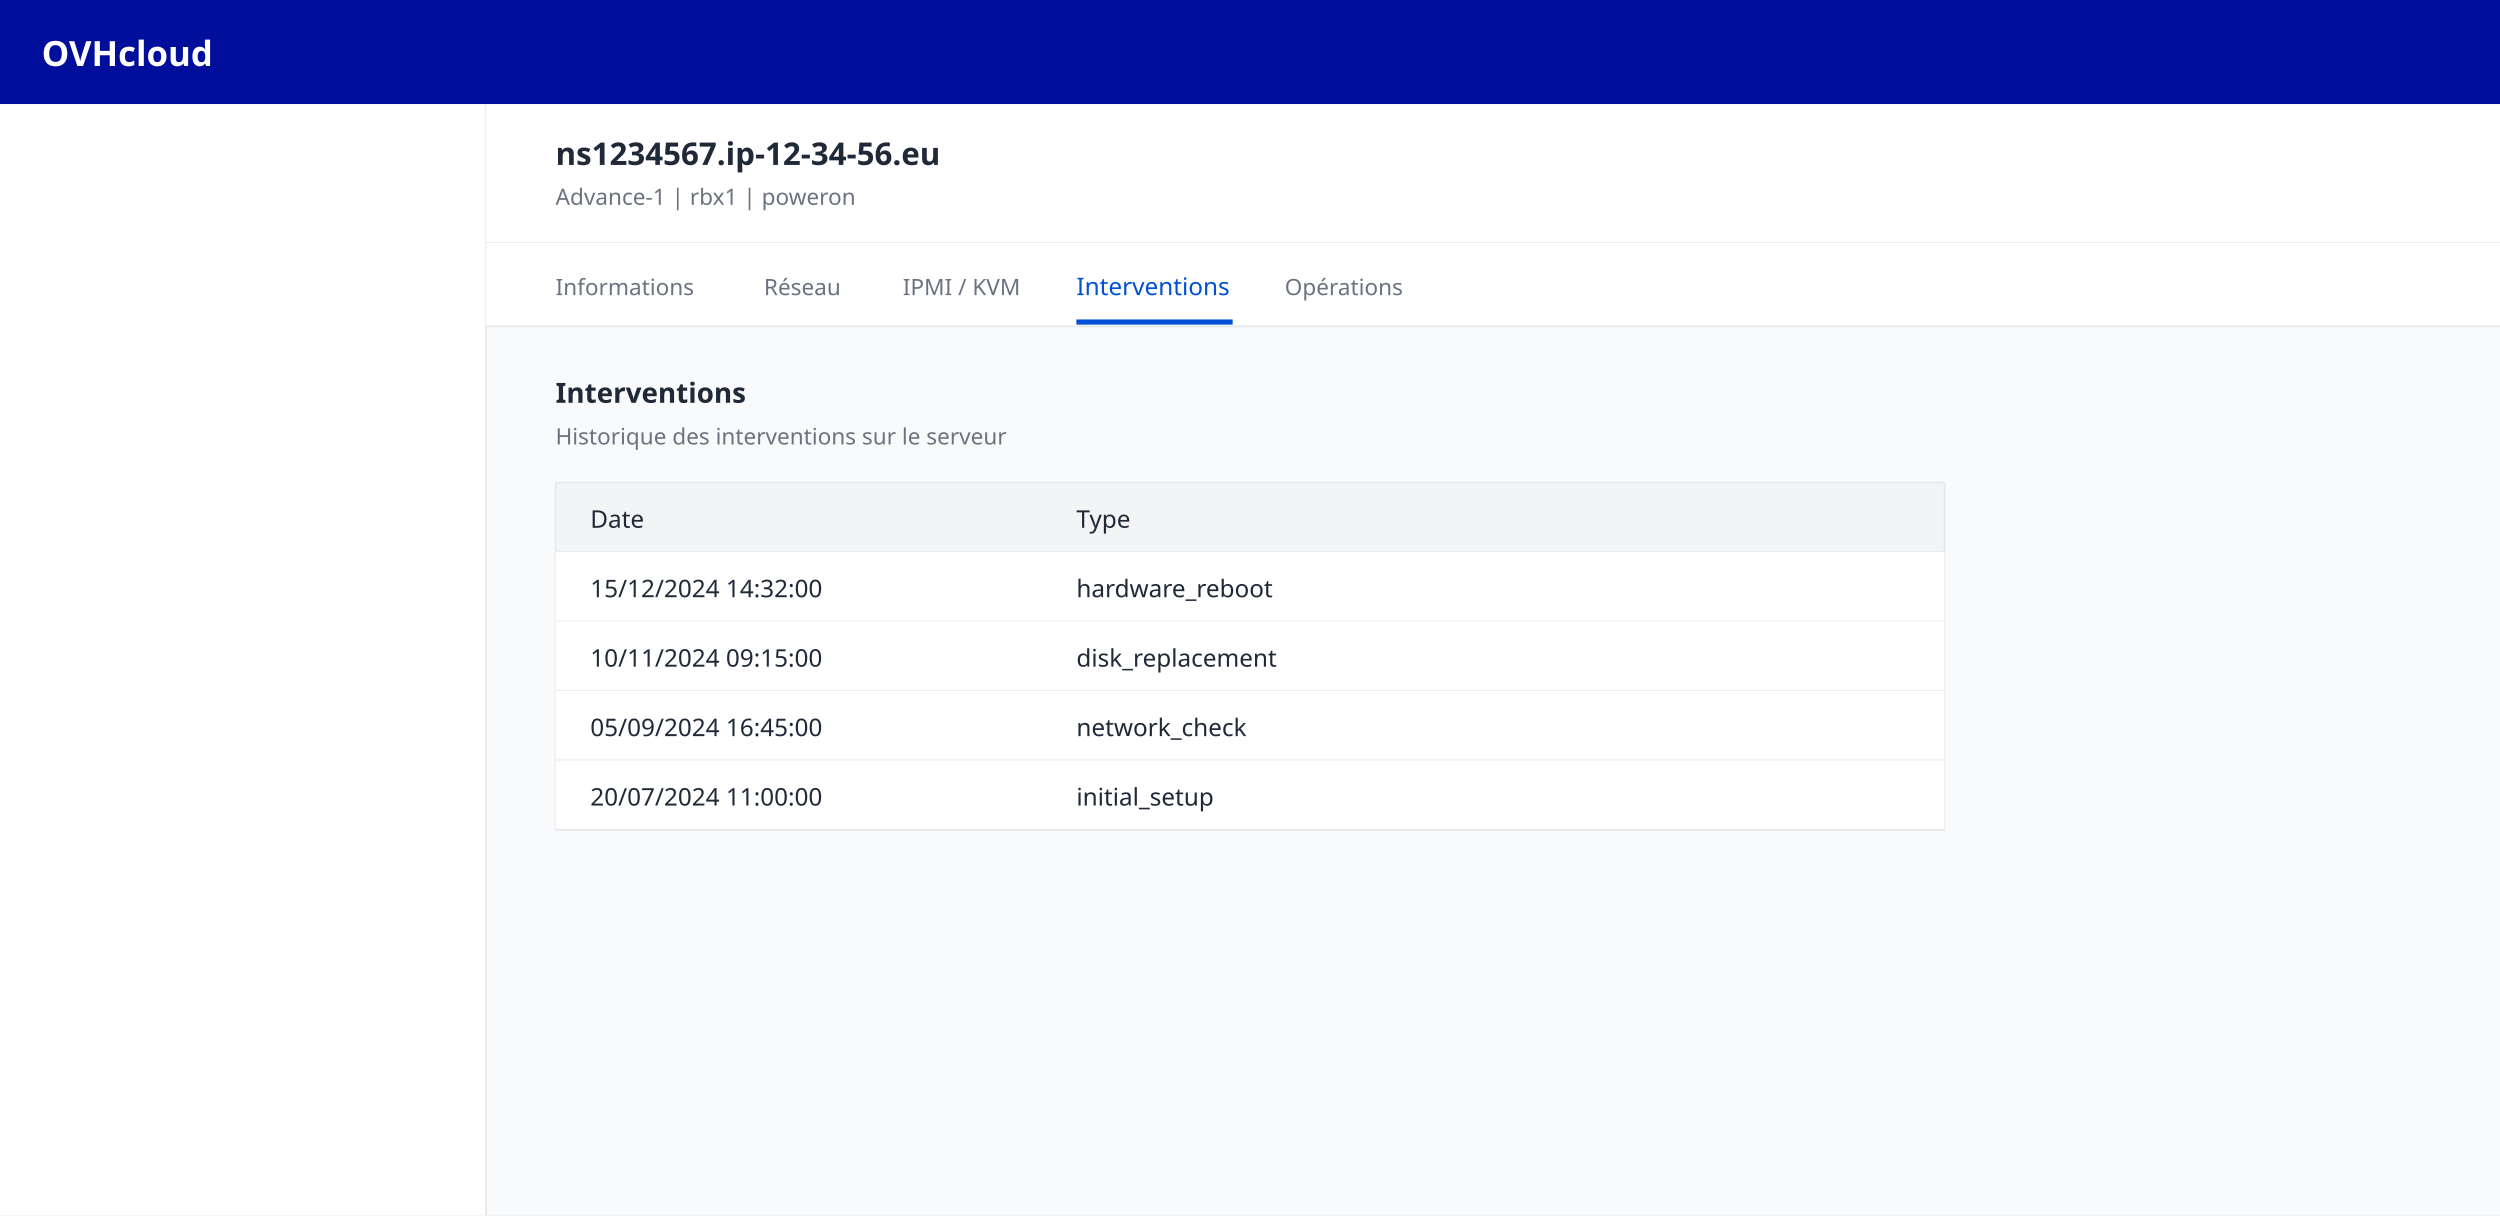
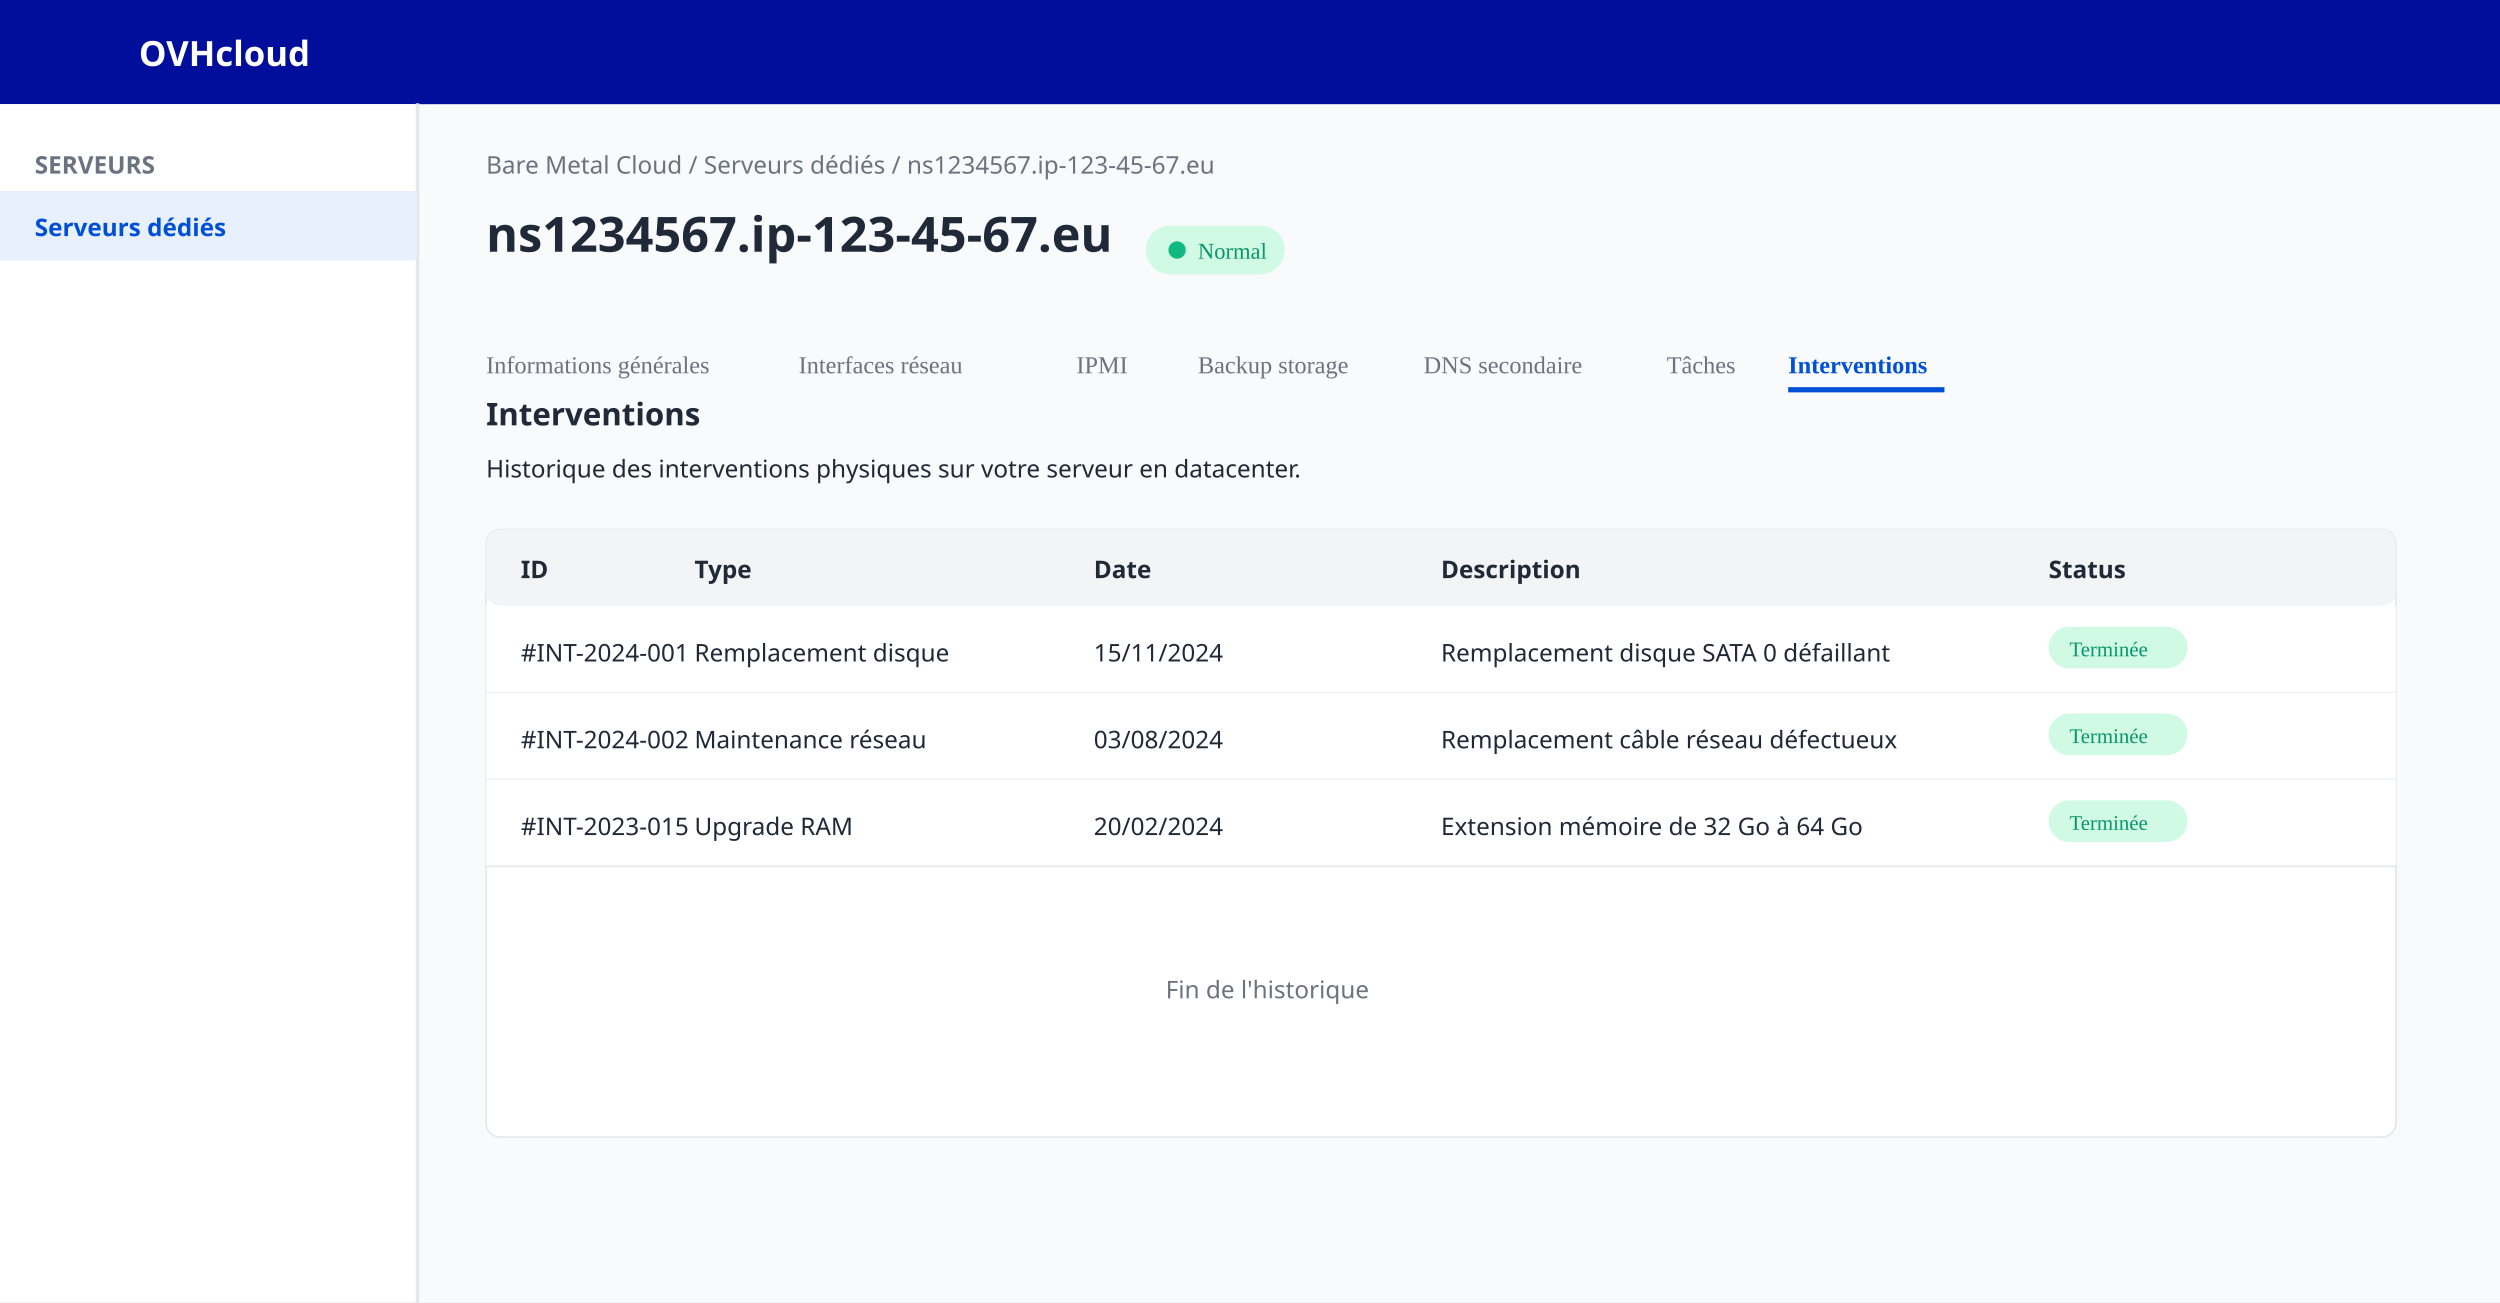
- <svg xmlns="http://www.w3.org/2000/svg" viewBox="0 0 1440 700" width="1440" height="700">
+ <svg xmlns="http://www.w3.org/2000/svg" viewBox="0 0 1440 750" width="1440" height="750">
  <defs>
    <style>
      .bg-header { fill: #000E9C; }
      .bg-muted { fill: #F9FAFB; }
      .bg-white { fill: #FFFFFF; }
-       .border { stroke: #E5E7EB; stroke-width: 1; fill: none; }
+       .bg-primary { fill: #0050D7; }
+       .bg-success { fill: #10B981; }
+       .bg-table-header { fill: #F3F4F6; }
      .text-white { font-family: 'Source Sans Pro', sans-serif; fill: #FFFFFF; }
      .text-body { font-family: 'Source Sans Pro', sans-serif; font-size: 14px; fill: #1F2937; }
-       .text-muted { font-family: 'Source Sans Pro', sans-serif; font-size: 13px; fill: #6B7280; }
-       .text-title { font-family: 'Source Sans Pro', sans-serif; font-size: 18px; font-weight: 600; fill: #1F2937; }
-       .text-section { font-family: 'Source Sans Pro', sans-serif; font-size: 16px; font-weight: 600; fill: #1F2937; }
+       .text-muted { font-family: 'Source Sans Pro', sans-serif; font-size: 14px; fill: #6B7280; }
+       .text-heading { font-family: 'Source Sans Pro', sans-serif; font-size: 18px; font-weight: 600; fill: #1F2937; }
      .text-link { font-family: 'Source Sans Pro', sans-serif; font-size: 14px; fill: #0050D7; }
+       .text-success { fill: #059669; }
+       .border { stroke: #E5E7EB; stroke-width: 1; fill: none; }
      .tab-active { fill: #0050D7; }
-       .table-header { fill: #F3F4F6; }
+       .tab-inactive { fill: #6B7280; }
+       .chip-success { fill: #D1FAE5; }
    </style>
  </defs>
-   <rect width="1440" height="700" class="bg-muted" />
+   <rect width="1440" height="750" class="bg-muted" />
  <rect width="1440" height="60" class="bg-header" />
-   <text x="24" y="38" class="text-white" font-size="20" font-weight="bold">OVHcloud</text>
-   <rect x="0" y="60" width="280" height="640" class="bg-white" />
-   <line x1="280" y1="60" x2="280" y2="700" stroke="#E5E7EB" />
-   <g transform="translate(280, 60)">
-     <rect width="1160" height="80" class="bg-white" />
-     <line x1="0" y1="80" x2="1160" y2="80" stroke="#E5E7EB" />
-     <text x="40" y="35" class="text-title" font-size="20">ns1234567.ip-12-34-56.eu</text>
-     <text x="40" y="58" class="text-muted">Advance-1 | rbx1 | poweron</text>
-     <g transform="translate(0, 80)">
-       <rect width="1160" height="48" class="bg-white" />
-       <line x1="0" y1="48" x2="1160" y2="48" stroke="#E5E7EB" />
-       <text x="40" y="30" class="text-muted">Informations</text>
-       <text x="160" y="30" class="text-muted">Réseau</text>
-       <text x="240" y="30" class="text-muted">IPMI / KVM</text>
-       <text x="340" y="30" class="text-link" font-weight="500">Interventions</text>
-       <rect x="340" y="44" width="90" height="3" class="tab-active" />
-       <text x="460" y="30" class="text-muted">Opérations</text>
+   <text x="80" y="38" class="text-white" font-size="20" font-weight="bold">OVHcloud</text>
+   <rect x="0" y="60" width="240" height="690" class="bg-white" />
+   <rect x="240" y="60" width="1" height="690" class="border" />
+   <text x="20" y="100" class="text-muted" font-size="12" font-weight="600">SERVEURS</text>
+   <rect x="0" y="110" width="240" height="40" fill="#E8F0FE" />
+   <text x="20" y="136" class="text-link" font-weight="600">Serveurs dédiés</text>
+   <g transform="translate(280, 80)">
+     <text x="0" y="20" class="text-muted" font-size="12">Bare Metal Cloud / Serveurs dédiés / ns1234567.ip-123-45-67.eu</text>
+     <g transform="translate(0, 40)">
+       <text x="0" y="25" font-family="Source Sans Pro" font-size="28" font-weight="600" fill="#1F2937">ns1234567.ip-123-45-67.eu</text>
+       <g transform="translate(380, 10)">
+         <rect width="80" height="28" rx="14" class="chip-success" />
+         <circle cx="18" cy="14" r="5" class="bg-success" />
+         <text x="30" y="19" class="text-success" font-size="13">Normal</text>
+       </g>
    </g>
-     <g transform="translate(40, 148)">
-       <text x="0" y="24" class="text-section">Interventions</text>
-       <text x="0" y="48" class="text-muted">Historique des interventions sur le serveur</text>
-       <g transform="translate(0, 70)">
-         <rect x="0" y="0" width="800" height="40" class="table-header" />
-         <line x1="0" y1="0" x2="800" y2="0" stroke="#E5E7EB" />
-         <line x1="0" y1="40" x2="800" y2="40" stroke="#E5E7EB" />
-         <line x1="0" y1="0" x2="0" y2="200" stroke="#E5E7EB" />
-         <line x1="800" y1="0" x2="800" y2="200" stroke="#E5E7EB" />
-         <text x="20" y="26" class="text-body" font-weight="500">Date</text>
-         <text x="300" y="26" class="text-body" font-weight="500">Type</text>
-         <rect x="0" y="40" width="800" height="40" class="bg-white" />
-         <line x1="0" y1="80" x2="800" y2="80" stroke="#E5E7EB" />
-         <text x="20" y="66" class="text-body">15/12/2024 14:32:00</text>
-         <text x="300" y="66" class="text-body">hardware_reboot</text>
-         <rect x="0" y="80" width="800" height="40" class="bg-white" />
-         <line x1="0" y1="120" x2="800" y2="120" stroke="#E5E7EB" />
-         <text x="20" y="106" class="text-body">10/11/2024 09:15:00</text>
-         <text x="300" y="106" class="text-body">disk_replacement</text>
-         <rect x="0" y="120" width="800" height="40" class="bg-white" />
-         <line x1="0" y1="160" x2="800" y2="160" stroke="#E5E7EB" />
-         <text x="20" y="146" class="text-body">05/09/2024 16:45:00</text>
-         <text x="300" y="146" class="text-body">network_check</text>
-         <rect x="0" y="160" width="800" height="40" class="bg-white" />
-         <line x1="0" y1="200" x2="800" y2="200" stroke="#E5E7EB" />
-         <text x="20" y="186" class="text-body">20/07/2024 11:00:00</text>
-         <text x="300" y="186" class="text-body">initial_setup</text>
+     <g transform="translate(0, 115)">
+       <text x="0" y="20" class="tab-inactive" font-size="14">Informations générales</text>
+       <text x="180" y="20" class="tab-inactive" font-size="14">Interfaces réseau</text>
+       <text x="340" y="20" class="tab-inactive" font-size="14">IPMI</text>
+       <text x="410" y="20" class="tab-inactive" font-size="14">Backup storage</text>
+       <text x="540" y="20" class="tab-inactive" font-size="14">DNS secondaire</text>
+       <text x="680" y="20" class="tab-inactive" font-size="14">Tâches</text>
+       <text x="750" y="20" class="tab-active" font-size="14" font-weight="600">Interventions</text>
+       <rect x="750" y="28" width="90" height="3" class="bg-primary" />
+     </g>
+     <g transform="translate(0, 165)">
+       <text x="0" y="0" class="text-heading" font-size="20">Interventions</text>
+       <text x="0" y="30" class="text-body">Historique des interventions physiques sur votre serveur en datacenter.</text>
+       <g transform="translate(0, 60)">
+         <rect width="1100" height="350" rx="8" class="bg-white" />
+         <rect width="1100" height="350" rx="8" class="border" />
+         <rect width="1100" height="44" rx="8" class="bg-table-header" />
+         <text x="20" y="28" class="text-body" font-weight="600">ID</text>
+         <text x="120" y="28" class="text-body" font-weight="600">Type</text>
+         <text x="350" y="28" class="text-body" font-weight="600">Date</text>
+         <text x="550" y="28" class="text-body" font-weight="600">Description</text>
+         <text x="900" y="28" class="text-body" font-weight="600">Status</text>
+         <g transform="translate(0, 44)">
+           <rect width="1100" height="50" class="bg-white" />
+           <line x1="0" y1="50" x2="1100" y2="50" stroke="#E5E7EB" />
+           <text x="20" y="32" class="text-body">#INT-2024-001</text>
+           <text x="120" y="32" class="text-body">Remplacement disque</text>
+           <text x="350" y="32" class="text-body">15/11/2024</text>
+           <text x="550" y="32" class="text-body">Remplacement disque SATA 0 défaillant</text>
+           <g transform="translate(900, 12)">
+             <rect width="80" height="24" rx="12" class="chip-success" />
+             <text x="12" y="17" class="text-success" font-size="12">Terminée</text>
+           </g>
+         </g>
+         <g transform="translate(0, 94)">
+           <rect width="1100" height="50" class="bg-white" />
+           <line x1="0" y1="50" x2="1100" y2="50" stroke="#E5E7EB" />
+           <text x="20" y="32" class="text-body">#INT-2024-002</text>
+           <text x="120" y="32" class="text-body">Maintenance réseau</text>
+           <text x="350" y="32" class="text-body">03/08/2024</text>
+           <text x="550" y="32" class="text-body">Remplacement câble réseau défectueux</text>
+           <g transform="translate(900, 12)">
+             <rect width="80" height="24" rx="12" class="chip-success" />
+             <text x="12" y="17" class="text-success" font-size="12">Terminée</text>
+           </g>
+         </g>
+         <g transform="translate(0, 144)">
+           <rect width="1100" height="50" class="bg-white" />
+           <line x1="0" y1="50" x2="1100" y2="50" stroke="#E5E7EB" />
+           <text x="20" y="32" class="text-body">#INT-2023-015</text>
+           <text x="120" y="32" class="text-body">Upgrade RAM</text>
+           <text x="350" y="32" class="text-body">20/02/2024</text>
+           <text x="550" y="32" class="text-body">Extension mémoire de 32 Go à 64 Go</text>
+           <g transform="translate(900, 12)">
+             <rect width="80" height="24" rx="12" class="chip-success" />
+             <text x="12" y="17" class="text-success" font-size="12">Terminée</text>
+           </g>
+         </g>
+         <g transform="translate(0, 220)">
+           <text x="450" y="50" class="text-muted" text-anchor="middle">Fin de l'historique</text>
+         </g>
      </g>
    </g>
  </g>
</svg>
